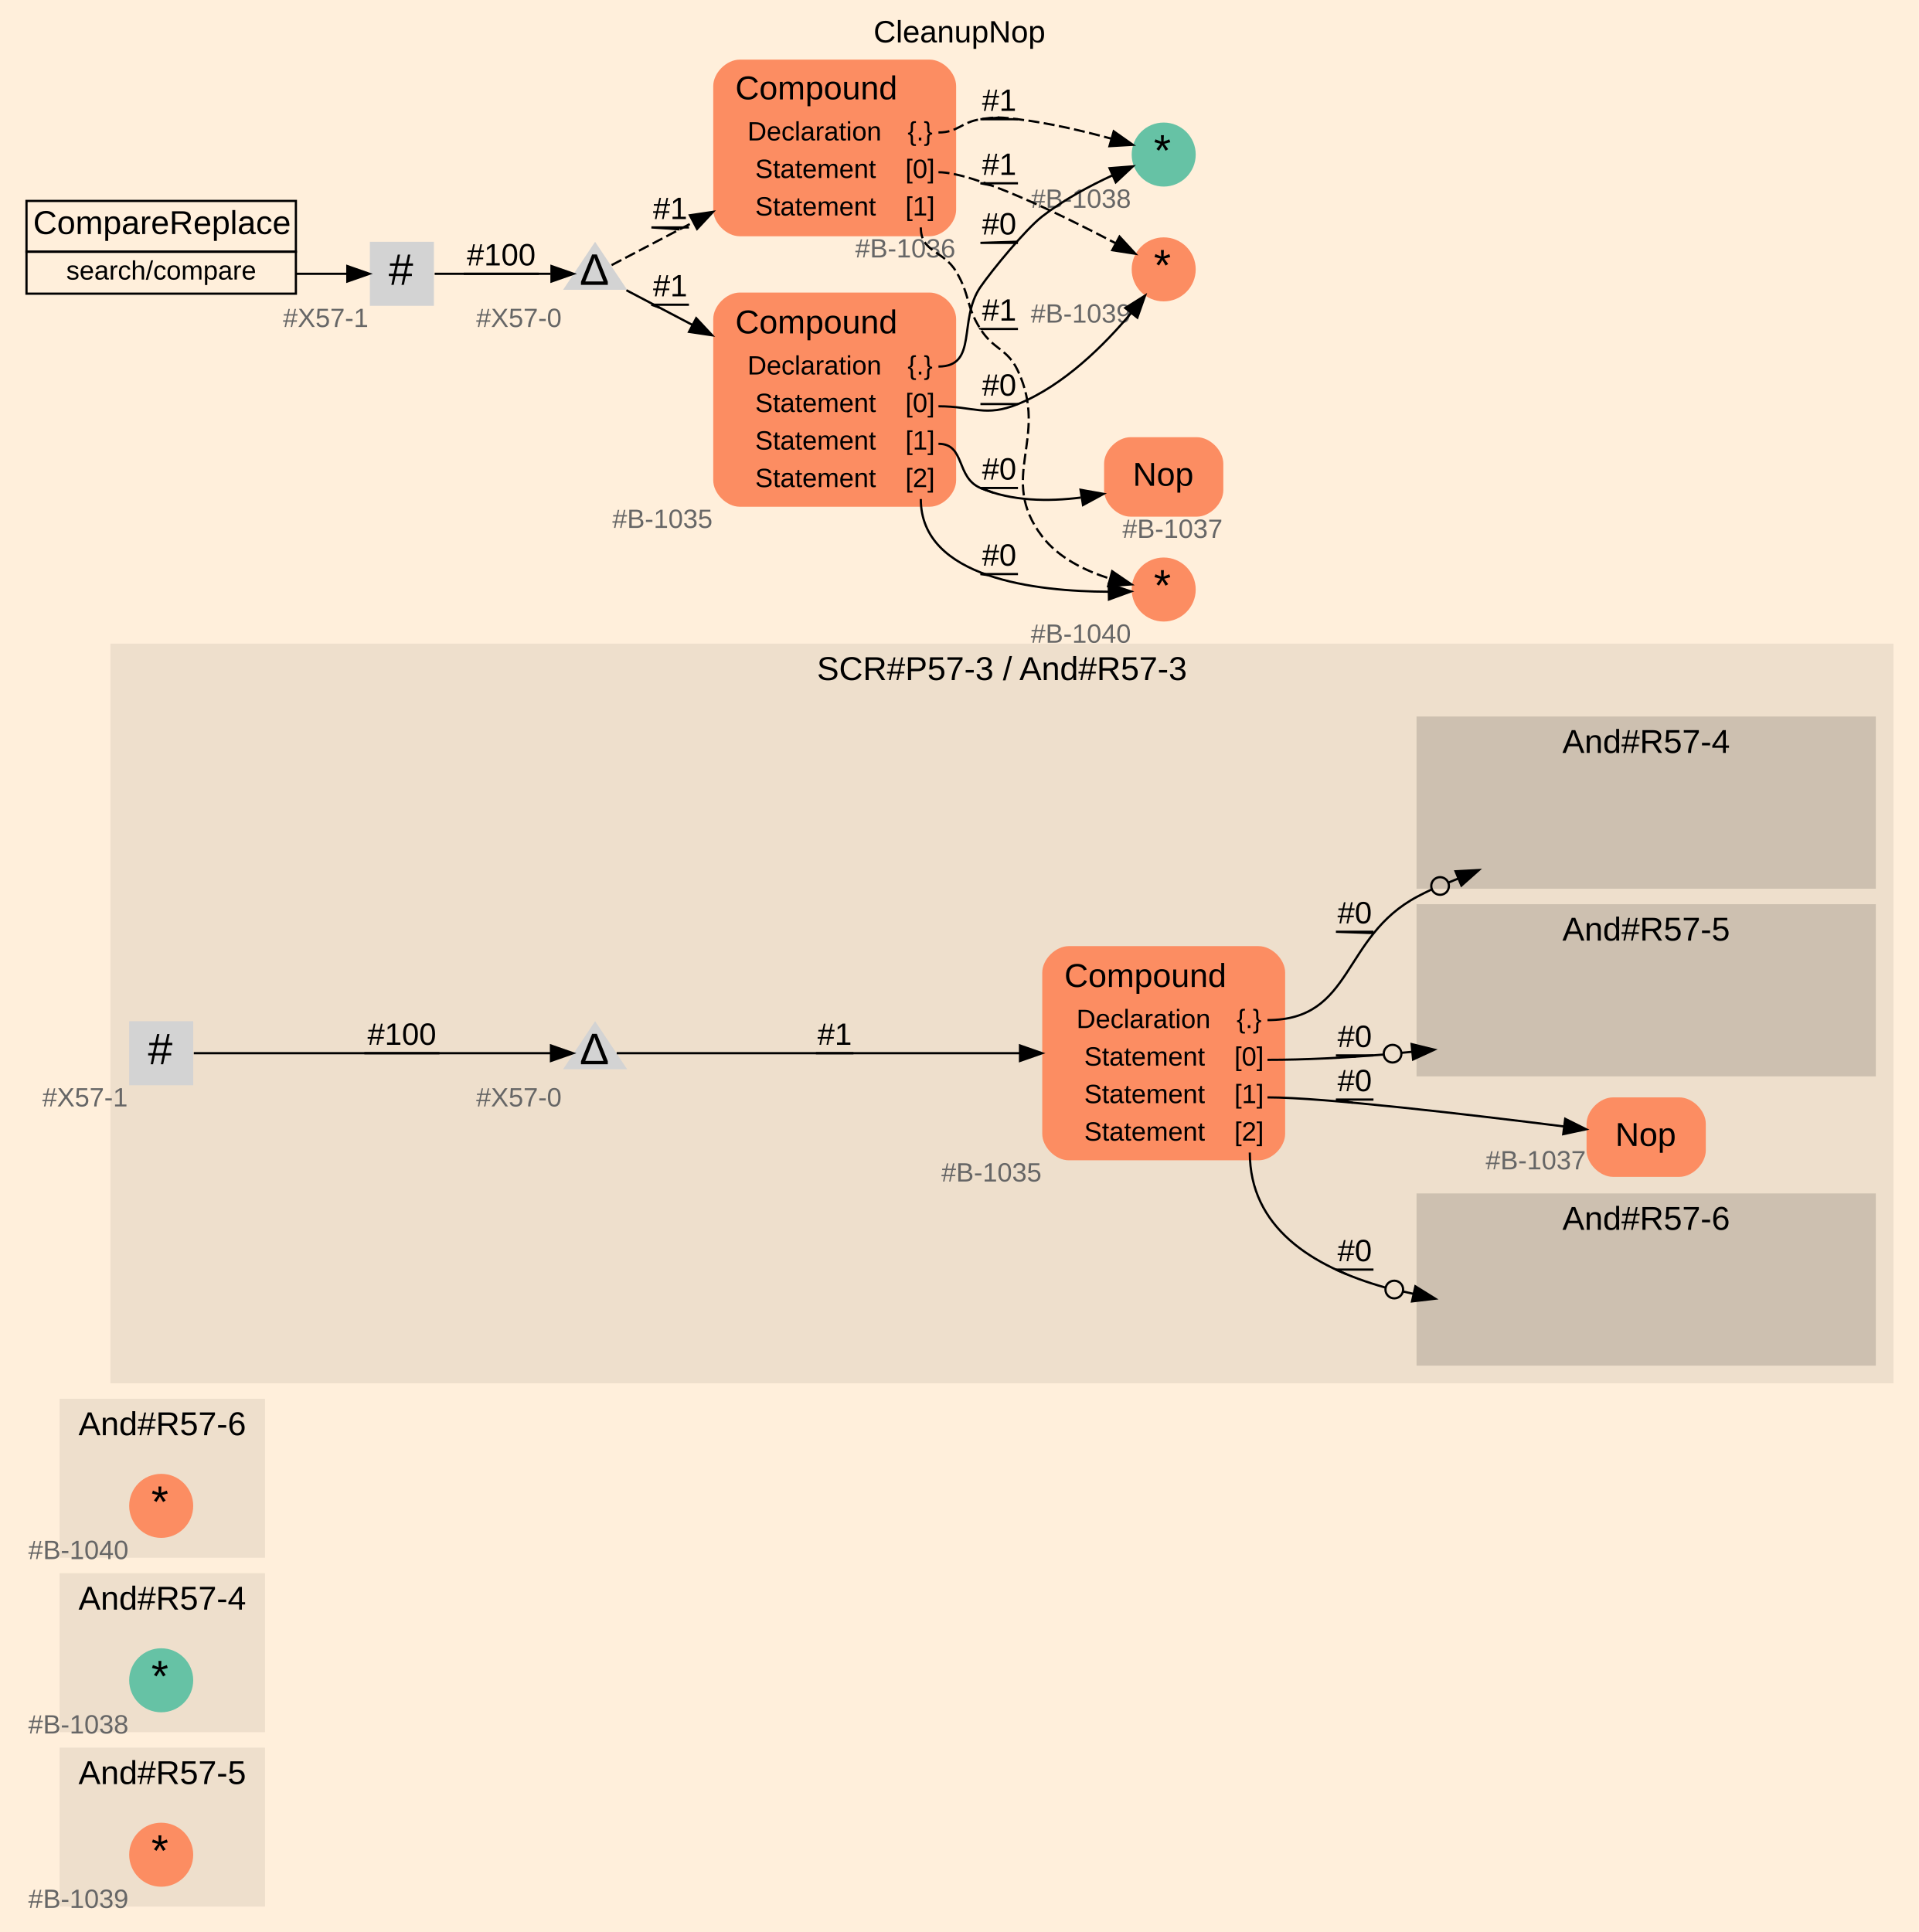
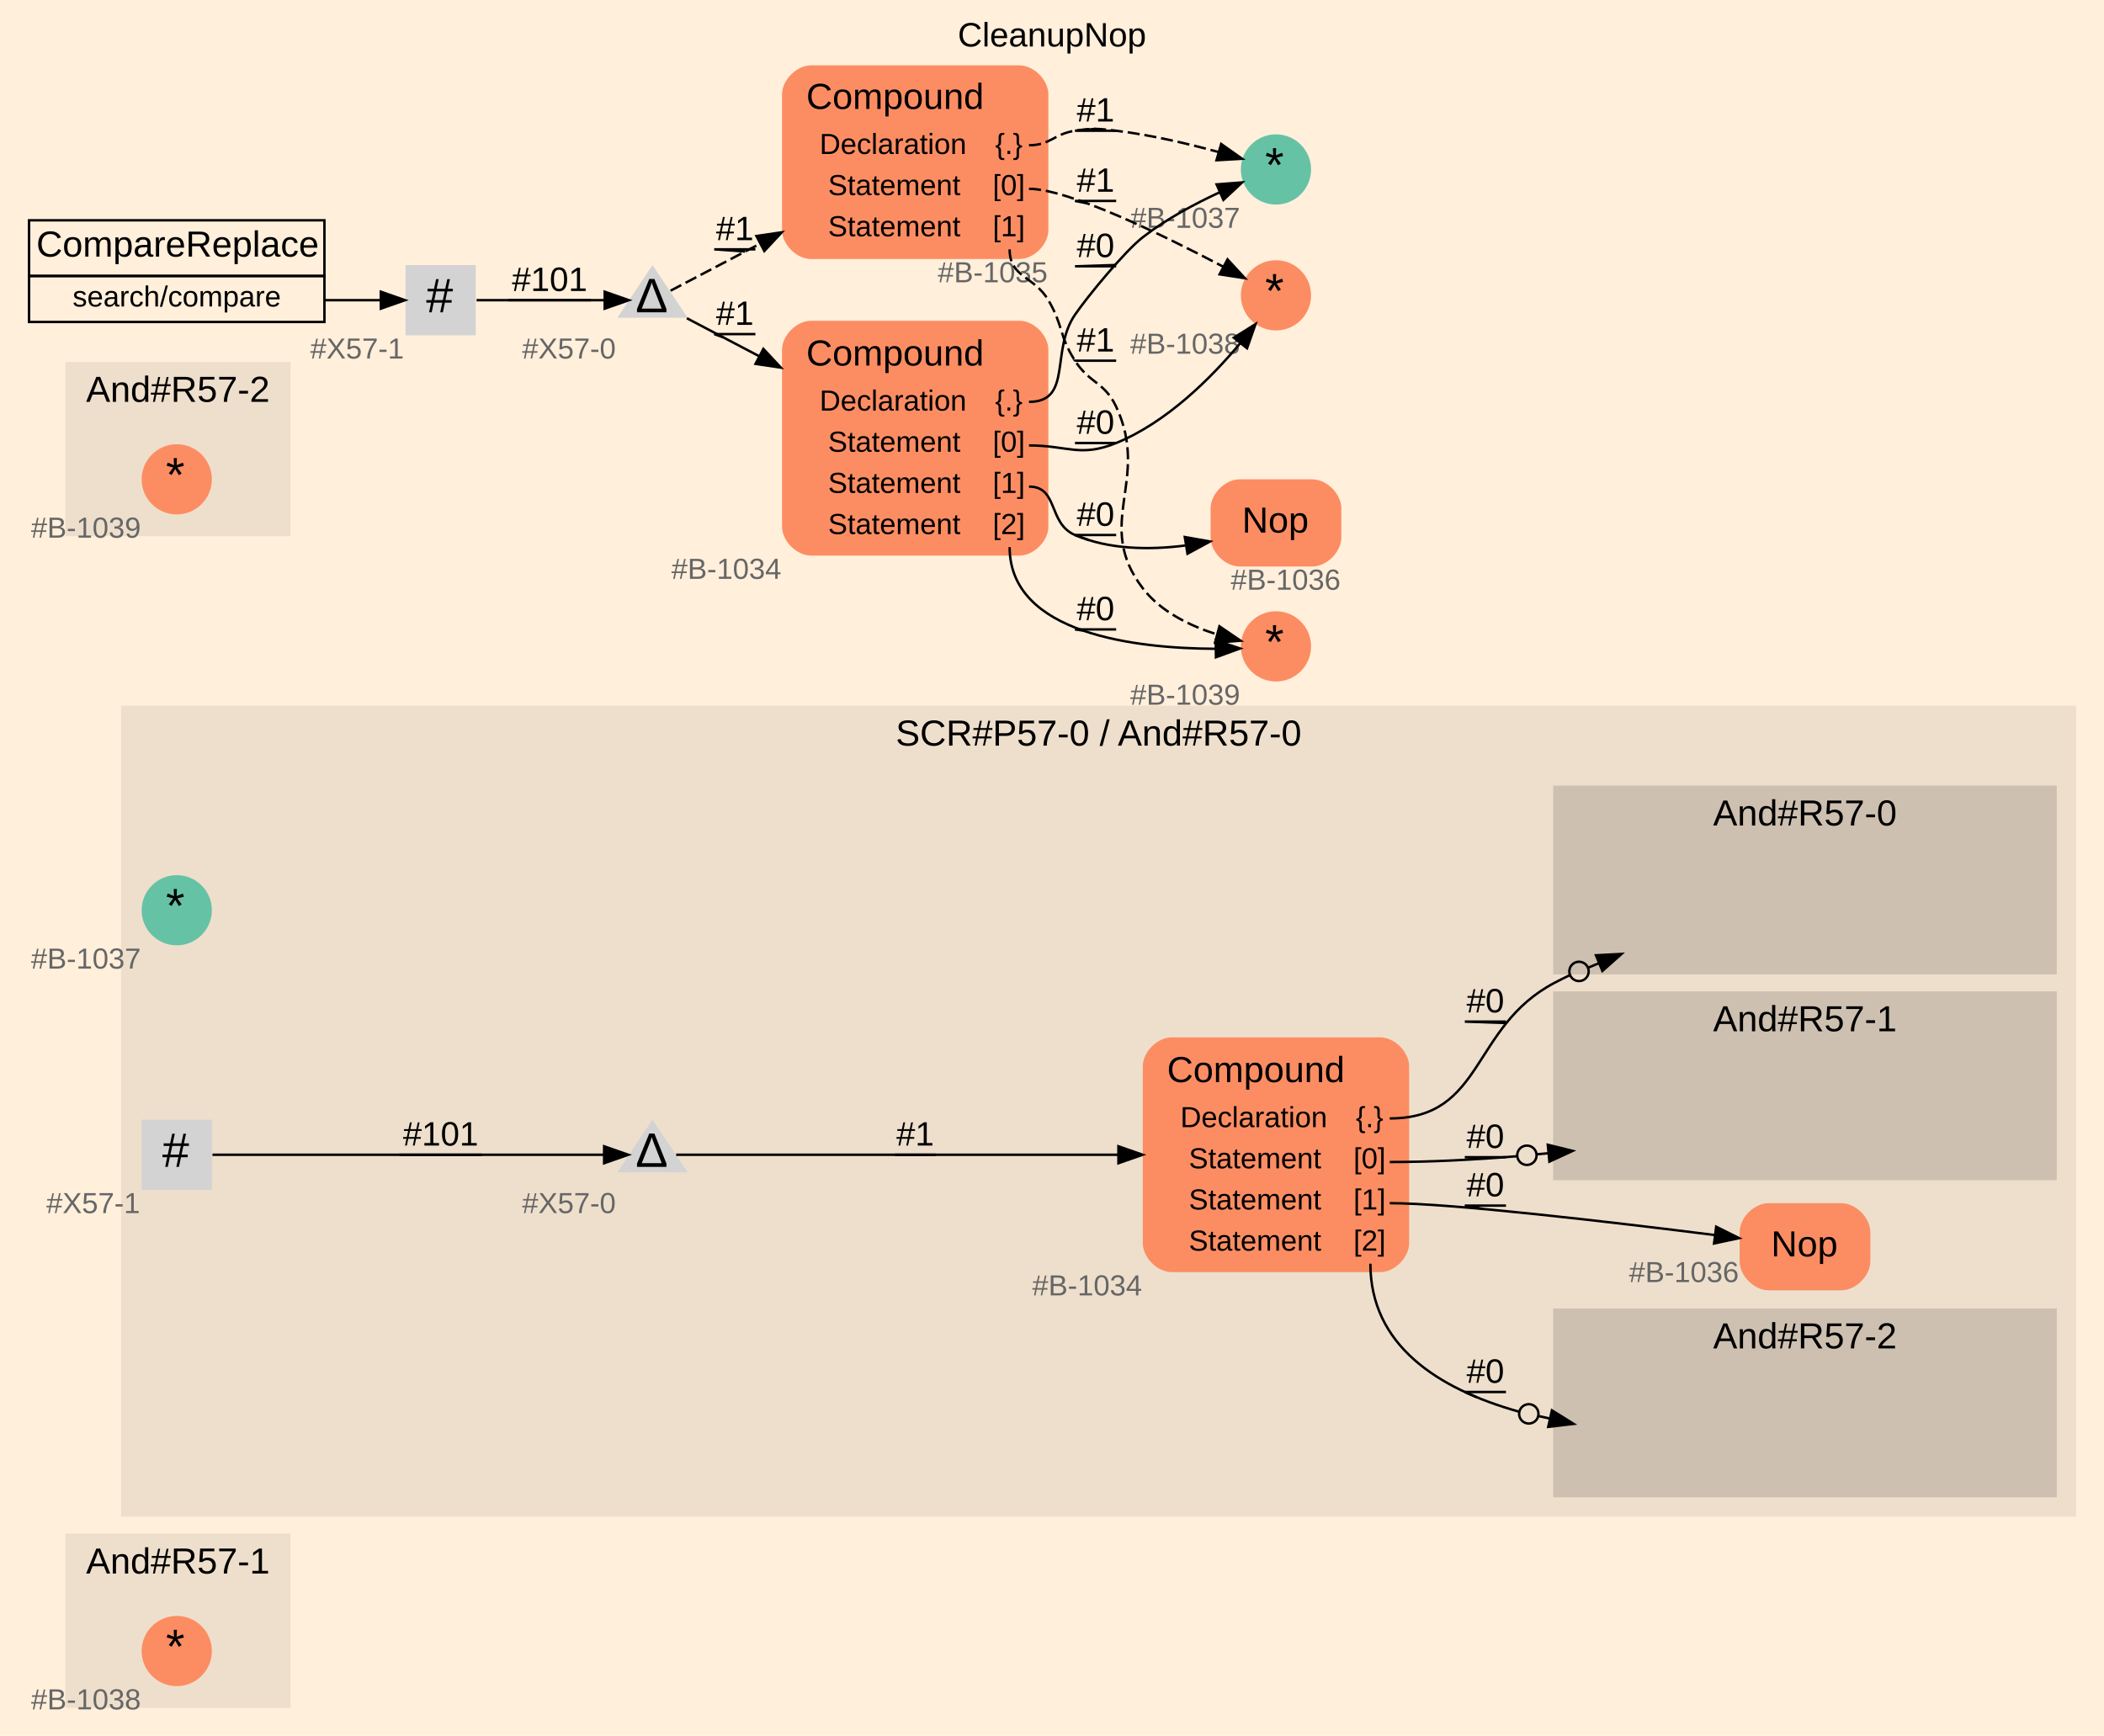
- <svg xmlns="http://www.w3.org/2000/svg" width="869pt" height="875pt" viewBox="0.00 0.00 869.00 875.00">
-   <g id="graph0" class="graph" transform="scale(1 1) rotate(0) translate(4 871)">
-     <polygon fill="#ffefdb" stroke="transparent" points="-4,4 -4,-871 865,-871 865,4 -4,4" />
-     <text text-anchor="middle" x="430.5" y="-851.8" font-family="Arial" font-size="14.00" fill="#000000">CleanupNop</text>
+ <svg xmlns="http://www.w3.org/2000/svg" width="869pt" height="717pt" viewBox="0.00 0.00 869.00 717.00">
+   <g id="graph0" class="graph" transform="scale(1 1) rotate(0) translate(4 713)">
+     <polygon fill="#ffefdb" stroke="transparent" points="-4,4 -4,-713 865,-713 865,4 -4,4" />
+     <text text-anchor="middle" x="430.5" y="-693.8" font-family="Arial" font-size="14.00" fill="#000000">CleanupNop</text>
    <g id="clust1" class="cluster">
      <polygon fill="#eedfcc" stroke="#eedfcc" points="23.5,-8 23.5,-79 115.5,-79 115.5,-8 23.5,-8" />
-       <text text-anchor="middle" x="69.5" y="-63" font-family="Arial" font-size="15.00" fill="#000000">And#R57-5</text>
+       <text text-anchor="middle" x="69.5" y="-63" font-family="Arial" font-size="15.00" fill="#000000">And#R57-1</text>
    </g>
    <g id="clust2" class="cluster">
-       <polygon fill="#eedfcc" stroke="#eedfcc" points="23.5,-87 23.5,-158 115.5,-158 115.5,-87 23.5,-87" />
-       <text text-anchor="middle" x="69.5" y="-142" font-family="Arial" font-size="15.00" fill="#000000">And#R57-4</text>
+       <polygon fill="#eedfcc" stroke="#eedfcc" points="46.5,-87 46.5,-421 853,-421 853,-87 46.5,-87" />
+       <text text-anchor="middle" x="449.75" y="-405" font-family="Arial" font-size="15.00" fill="#000000">SCR#P57-0 / And#R57-0</text>
+     </g>
+     <g id="clust4" class="cluster">
+       <polygon fill="#cdc0b0" stroke="#cdc0b0" points="638,-311 638,-388 845,-388 845,-311 638,-311" />
+       <text text-anchor="middle" x="741.5" y="-372" font-family="Arial" font-size="15.00" fill="#000000">And#R57-0</text>
+     </g>
+     <g id="clust5" class="cluster">
+       <polygon fill="#cdc0b0" stroke="#cdc0b0" points="638,-226 638,-303 845,-303 845,-226 638,-226" />
+       <text text-anchor="middle" x="741.5" y="-287" font-family="Arial" font-size="15.00" fill="#000000">And#R57-1</text>
+     </g>
+     <g id="clust6" class="cluster">
+       <polygon fill="#cdc0b0" stroke="#cdc0b0" points="638,-95 638,-172 845,-172 845,-95 638,-95" />
+       <text text-anchor="middle" x="741.5" y="-156" font-family="Arial" font-size="15.00" fill="#000000">And#R57-2</text>
    </g>
    <g id="clust3" class="cluster">
-       <polygon fill="#eedfcc" stroke="#eedfcc" points="23.5,-166 23.5,-237 115.5,-237 115.5,-166 23.5,-166" />
-       <text text-anchor="middle" x="69.5" y="-221" font-family="Arial" font-size="15.00" fill="#000000">And#R57-6</text>
-     </g>
-     <g id="clust4" class="cluster">
-       <polygon fill="#eedfcc" stroke="#eedfcc" points="46.5,-245 46.5,-579 853,-579 853,-245 46.5,-245" />
-       <text text-anchor="middle" x="449.75" y="-563" font-family="Arial" font-size="15.00" fill="#000000">SCR#P57-3 / And#R57-3</text>
-     </g>
-     <g id="clust5" class="cluster">
-       <polygon fill="#cdc0b0" stroke="#cdc0b0" points="638,-469 638,-546 845,-546 845,-469 638,-469" />
-       <text text-anchor="middle" x="741.5" y="-530" font-family="Arial" font-size="15.00" fill="#000000">And#R57-4</text>
-     </g>
-     <g id="clust6" class="cluster">
-       <polygon fill="#cdc0b0" stroke="#cdc0b0" points="638,-384 638,-461 845,-461 845,-384 638,-384" />
-       <text text-anchor="middle" x="741.5" y="-445" font-family="Arial" font-size="15.00" fill="#000000">And#R57-5</text>
-     </g>
-     <g id="clust7" class="cluster">
-       <polygon fill="#cdc0b0" stroke="#cdc0b0" points="638,-253 638,-330 845,-330 845,-253 638,-253" />
-       <text text-anchor="middle" x="741.5" y="-314" font-family="Arial" font-size="15.00" fill="#000000">And#R57-6</text>
+       <polygon fill="#eedfcc" stroke="#eedfcc" points="23.5,-492 23.5,-563 115.5,-563 115.5,-492 23.5,-492" />
+       <text text-anchor="middle" x="69.5" y="-547" font-family="Arial" font-size="15.00" fill="#000000">And#R57-2</text>
    </g>
    <g id="node1" class="node">
      <ellipse fill="#fc8d62" stroke="#000000" stroke-width="0" cx="69" cy="-31" rx="14.5" ry="14.5" />
      <text text-anchor="start" x="64.5" y="-26" font-family="Arial" font-size="20.00" fill="#000000">*</text>
-       <text text-anchor="middle" x="31.5" y="-6.9" font-family="Arial" font-size="12.00" fill="#666666">#B-1039</text>
+       <text text-anchor="middle" x="31.5" y="-6.9" font-family="Arial" font-size="12.00" fill="#666666">#B-1038</text>
    </g>
    <g id="node2" class="node">
-       <ellipse fill="#66c2a5" stroke="#000000" stroke-width="0" cx="69" cy="-110" rx="14.5" ry="14.5" />
-       <text text-anchor="start" x="64.5" y="-105" font-family="Arial" font-size="20.00" fill="#000000">*</text>
-       <text text-anchor="middle" x="31.5" y="-85.9" font-family="Arial" font-size="12.00" fill="#666666">#B-1038</text>
+       <ellipse fill="#66c2a5" stroke="#000000" stroke-width="0" cx="69" cy="-337" rx="14.5" ry="14.5" />
+       <text text-anchor="start" x="64.5" y="-332" font-family="Arial" font-size="20.00" fill="#000000">*</text>
+       <text text-anchor="middle" x="31.5" y="-312.9" font-family="Arial" font-size="12.00" fill="#666666">#B-1037</text>
    </g>
    <g id="node3" class="node">
-       <ellipse fill="#fc8d62" stroke="#000000" stroke-width="0" cx="69" cy="-189" rx="14.5" ry="14.5" />
-       <text text-anchor="start" x="64.5" y="-184" font-family="Arial" font-size="20.00" fill="#000000">*</text>
-       <text text-anchor="middle" x="31.5" y="-164.9" font-family="Arial" font-size="12.00" fill="#666666">#B-1040</text>
+       <ellipse fill="#fc8d62" stroke="#000000" stroke-width="0" cx="69" cy="-515" rx="14.5" ry="14.5" />
+       <text text-anchor="start" x="64.5" y="-510" font-family="Arial" font-size="20.00" fill="#000000">*</text>
+       <text text-anchor="middle" x="31.5" y="-490.9" font-family="Arial" font-size="12.00" fill="#666666">#B-1039</text>
    </g>
    <g id="node4" class="node">
-       <polygon fill="#d3d3d3" stroke="#000000" stroke-width="0" points="265.5,-408.5 251,-386.75 280,-386.75 265.5,-408.5" />
-       <text text-anchor="start" x="258.5" y="-389" font-family="Arial" font-size="20.00" fill="#000000">Δ</text>
-       <text text-anchor="middle" x="231" y="-369.9" font-family="Arial" font-size="12.00" fill="#666666">#X57-0</text>
-     </g>
-     <g id="node6" class="node">
-       <path fill="#fc8d62" stroke="transparent" d="M566,-442.5C566,-442.5 480,-442.5 480,-442.5 474,-442.5 468,-436.5 468,-430.5 468,-430.5 468,-357.5 468,-357.5 468,-351.5 474,-345.5 480,-345.5 480,-345.5 566,-345.5 566,-345.5 572,-345.5 578,-351.5 578,-357.5 578,-357.5 578,-430.5 578,-430.5 578,-436.5 572,-442.5 566,-442.5" />
-       <text text-anchor="start" x="478" y="-424" font-family="Arial" font-size="15.00" fill="#000000">Compound</text>
-       <text text-anchor="start" x="483.5" y="-405.4" font-family="Arial" font-size="12.00" fill="#000000">Declaration</text>
-       <text text-anchor="start" x="556" y="-405.4" font-family="Arial" font-size="12.00" fill="#000000">{.}</text>
-       <text text-anchor="start" x="487" y="-388.4" font-family="Arial" font-size="12.00" fill="#000000">Statement</text>
-       <text text-anchor="start" x="555" y="-388.4" font-family="Arial" font-size="12.00" fill="#000000">[0]</text>
-       <text text-anchor="start" x="487" y="-371.4" font-family="Arial" font-size="12.00" fill="#000000">Statement</text>
-       <text text-anchor="start" x="555" y="-371.4" font-family="Arial" font-size="12.00" fill="#000000">[1]</text>
-       <text text-anchor="start" x="487" y="-354.4" font-family="Arial" font-size="12.00" fill="#000000">Statement</text>
-       <text text-anchor="start" x="555" y="-354.4" font-family="Arial" font-size="12.00" fill="#000000">[2]</text>
-       <text text-anchor="middle" x="445" y="-335.9" font-family="Arial" font-size="12.00" fill="#666666">#B-1035</text>
-     </g>
-     <g id="edge1" class="edge">
-       <path fill="none" stroke="#000000" d="M275.28,-394C304.78,-394 394.722,-394 457.683,-394" />
-       <polygon fill="#000000" stroke="#000000" points="457.933,-397.5 467.933,-394 457.933,-390.5 457.933,-397.5" />
-       <text text-anchor="middle" x="374" y="-397.8" font-family="Arial" font-size="14.00" fill="#000000">#1</text>
-       <polyline fill="none" stroke="#000000" points="382.5,-394 365.5,-394 374.278,-394 " />
+       <path fill="#fc8d62" stroke="transparent" d="M566,-284.5C566,-284.5 480,-284.5 480,-284.5 474,-284.5 468,-278.5 468,-272.5 468,-272.5 468,-199.5 468,-199.5 468,-193.5 474,-187.5 480,-187.5 480,-187.5 566,-187.5 566,-187.5 572,-187.5 578,-193.5 578,-199.5 578,-199.5 578,-272.5 578,-272.5 578,-278.5 572,-284.5 566,-284.5" />
+       <text text-anchor="start" x="478" y="-266" font-family="Arial" font-size="15.00" fill="#000000">Compound</text>
+       <text text-anchor="start" x="483.5" y="-247.4" font-family="Arial" font-size="12.00" fill="#000000">Declaration</text>
+       <text text-anchor="start" x="556" y="-247.4" font-family="Arial" font-size="12.00" fill="#000000">{.}</text>
+       <text text-anchor="start" x="487" y="-230.4" font-family="Arial" font-size="12.00" fill="#000000">Statement</text>
+       <text text-anchor="start" x="555" y="-230.4" font-family="Arial" font-size="12.00" fill="#000000">[0]</text>
+       <text text-anchor="start" x="487" y="-213.4" font-family="Arial" font-size="12.00" fill="#000000">Statement</text>
+       <text text-anchor="start" x="555" y="-213.4" font-family="Arial" font-size="12.00" fill="#000000">[1]</text>
+       <text text-anchor="start" x="487" y="-196.4" font-family="Arial" font-size="12.00" fill="#000000">Statement</text>
+       <text text-anchor="start" x="555" y="-196.4" font-family="Arial" font-size="12.00" fill="#000000">[2]</text>
+       <text text-anchor="middle" x="445" y="-177.9" font-family="Arial" font-size="12.00" fill="#666666">#B-1034</text>
    </g>
    <g id="node5" class="node">
-       <polygon fill="#d3d3d3" stroke="#000000" stroke-width="0" points="83.5,-408.5 54.5,-408.5 54.5,-379.5 83.5,-379.5 83.5,-408.5" />
-       <text text-anchor="start" x="63" y="-389" font-family="Arial" font-size="20.00" fill="#000000">#</text>
-       <text text-anchor="middle" x="34.5" y="-369.9" font-family="Arial" font-size="12.00" fill="#666666">#X57-1</text>
-     </g>
-     <g id="edge2" class="edge">
-       <path fill="none" stroke="#000000" d="M83.769,-394C118.613,-394 205.972,-394 245.508,-394" />
-       <polygon fill="#000000" stroke="#000000" points="245.515,-397.5 255.515,-394 245.515,-390.5 245.515,-397.5" />
-       <text text-anchor="middle" x="178" y="-397.8" font-family="Arial" font-size="14.00" fill="#000000">#100</text>
-       <polyline fill="none" stroke="#000000" points="195,-394 161,-394 178.196,-394 " />
-     </g>
-     <g id="node7" class="node">
-       <path fill="#fc8d62" stroke="transparent" d="M756.5,-374C756.5,-374 726.5,-374 726.5,-374 720.5,-374 714.5,-368 714.5,-362 714.5,-362 714.5,-350 714.5,-350 714.5,-344 720.5,-338 726.5,-338 726.5,-338 756.5,-338 756.5,-338 762.5,-338 768.5,-344 768.5,-350 768.5,-350 768.5,-362 768.5,-362 768.5,-368 762.5,-374 756.5,-374" />
-       <text text-anchor="start" x="727.5" y="-352" font-family="Arial" font-size="15.00" fill="#000000">Nop</text>
-       <text text-anchor="middle" x="691.5" y="-341.4" font-family="Arial" font-size="12.00" fill="#666666">#B-1037</text>
-     </g>
-     <g id="edge5" class="edge">
-       <path fill="none" stroke="#000000" d="M570,-374C595.307,-374 661.983,-366.15 704.352,-360.818" />
-       <polygon fill="#000000" stroke="#000000" points="704.819,-364.287 714.299,-359.556 703.938,-357.342 704.819,-364.287" />
-       <text text-anchor="middle" x="609.5" y="-376.8" font-family="Arial" font-size="14.00" fill="#000000">#0</text>
-       <polyline fill="none" stroke="#000000" points="618,-373 601,-373 608.635,-371.589 " />
+       <path fill="#fc8d62" stroke="transparent" d="M756.5,-216C756.5,-216 726.5,-216 726.5,-216 720.5,-216 714.5,-210 714.5,-204 714.5,-204 714.5,-192 714.5,-192 714.5,-186 720.5,-180 726.5,-180 726.5,-180 756.5,-180 756.5,-180 762.5,-180 768.5,-186 768.5,-192 768.5,-192 768.5,-204 768.5,-204 768.5,-210 762.5,-216 756.5,-216" />
+       <text text-anchor="start" x="727.5" y="-194" font-family="Arial" font-size="15.00" fill="#000000">Nop</text>
+       <text text-anchor="middle" x="691.5" y="-183.4" font-family="Arial" font-size="12.00" fill="#666666">#B-1036</text>
+     </g>
+     <g id="edge3" class="edge">
+       <path fill="none" stroke="#000000" d="M570,-216C595.307,-216 661.983,-208.15 704.352,-202.818" />
+       <polygon fill="#000000" stroke="#000000" points="704.819,-206.287 714.299,-201.556 703.938,-199.342 704.819,-206.287" />
+       <text text-anchor="middle" x="609.5" y="-218.8" font-family="Arial" font-size="14.00" fill="#000000">#0</text>
+       <polyline fill="none" stroke="#000000" points="618,-215 601,-215 608.635,-213.589 " />
    </g>
    <g id="node8" class="node">
</g>
-     <g id="edge3" class="edge">
-       <path fill="none" stroke="#000000" d="M570,-409C609.152,-409 603.373,-446.729 638,-465 640.036,-466.074 642.115,-467.115 644.229,-468.122" />
-       <polygon fill="#000000" stroke="#000000" points="655.161,-476.395 665.741,-476.957 657.82,-469.92 655.161,-476.395" />
-       <polyline fill="none" stroke="#000000" points="656.491,-473.158 651.866,-471.258 " />
-       <ellipse fill="none" stroke="#000000" cx="648.165" cy="-469.738" rx="4" ry="4" />
-       <text text-anchor="middle" x="609.5" y="-452.8" font-family="Arial" font-size="14.00" fill="#000000">#0</text>
-       <polyline fill="none" stroke="#000000" points="618,-449 601,-449 618.157,-448.399 " />
+     <g id="edge1" class="edge">
+       <path fill="none" stroke="#000000" d="M570,-251C609.152,-251 603.373,-288.729 638,-307 640.036,-308.074 642.115,-309.115 644.229,-310.122" />
+       <polygon fill="#000000" stroke="#000000" points="655.161,-318.395 665.741,-318.957 657.82,-311.92 655.161,-318.395" />
+       <polyline fill="none" stroke="#000000" points="656.491,-315.158 651.866,-313.258 " />
+       <ellipse fill="none" stroke="#000000" cx="648.165" cy="-311.738" rx="4" ry="4" />
+       <text text-anchor="middle" x="609.5" y="-294.8" font-family="Arial" font-size="14.00" fill="#000000">#0</text>
+       <polyline fill="none" stroke="#000000" points="618,-291 601,-291 618.157,-290.399 " />
    </g>
    <g id="node9" class="node">
</g>
-     <g id="edge4" class="edge">
-       <path fill="none" stroke="#000000" d="M570,-391C586.984,-391 604.857,-391.932 622.392,-393.383" />
-       <polygon fill="#000000" stroke="#000000" points="635.272,-398.131 645.56,-395.599 635.938,-391.163 635.272,-398.131" />
-       <polyline fill="none" stroke="#000000" points="635.605,-394.647 630.628,-394.171 " />
-       <ellipse fill="none" stroke="#000000" cx="626.646" cy="-393.79" rx="4" ry="4" />
-       <text text-anchor="middle" x="609.5" y="-396.8" font-family="Arial" font-size="14.00" fill="#000000">#0</text>
-       <polyline fill="none" stroke="#000000" points="618,-393 601,-393 610.023,-392.454 " />
+     <g id="edge2" class="edge">
+       <path fill="none" stroke="#000000" d="M570,-233C586.984,-233 604.857,-233.932 622.392,-235.383" />
+       <polygon fill="#000000" stroke="#000000" points="635.272,-240.131 645.56,-237.599 635.938,-233.163 635.272,-240.131" />
+       <polyline fill="none" stroke="#000000" points="635.605,-236.647 630.628,-236.171 " />
+       <ellipse fill="none" stroke="#000000" cx="626.646" cy="-235.79" rx="4" ry="4" />
+       <text text-anchor="middle" x="609.5" y="-238.8" font-family="Arial" font-size="14.00" fill="#000000">#0</text>
+       <polyline fill="none" stroke="#000000" points="618,-235 601,-235 610.023,-234.453 " />
    </g>
    <g id="node10" class="node">
</g>
+     <g id="edge4" class="edge">
+       <path fill="none" stroke="#000000" d="M562,-191C562,-157.388 589.658,-139.377 623.26,-129.9" />
+       <polygon fill="#000000" stroke="#000000" points="636.973,-130.422 645.969,-124.826 635.446,-123.591 636.973,-130.422" />
+       <polyline fill="none" stroke="#000000" points="636.21,-127.006 631.33,-128.097 " />
+       <ellipse fill="none" stroke="#000000" cx="627.426" cy="-128.969" rx="4" ry="4" />
+       <text text-anchor="middle" x="609.5" y="-141.8" font-family="Arial" font-size="14.00" fill="#000000">#0</text>
+       <polyline fill="none" stroke="#000000" points="618,-138 601,-138 605.848,-135.876 " />
+     </g>
+     <g id="node6" class="node">
+       <polygon fill="#d3d3d3" stroke="#000000" stroke-width="0" points="265.5,-250.5 251,-228.75 280,-228.75 265.5,-250.5" />
+       <text text-anchor="start" x="258.5" y="-231" font-family="Arial" font-size="20.00" fill="#000000">Δ</text>
+       <text text-anchor="middle" x="231" y="-211.9" font-family="Arial" font-size="12.00" fill="#666666">#X57-0</text>
+     </g>
+     <g id="edge5" class="edge">
+       <path fill="none" stroke="#000000" d="M275.28,-236C304.78,-236 394.722,-236 457.683,-236" />
+       <polygon fill="#000000" stroke="#000000" points="457.933,-239.5 467.933,-236 457.933,-232.5 457.933,-239.5" />
+       <text text-anchor="middle" x="374" y="-239.8" font-family="Arial" font-size="14.00" fill="#000000">#1</text>
+       <polyline fill="none" stroke="#000000" points="382.5,-236 365.5,-236 374.278,-236 " />
+     </g>
+     <g id="node7" class="node">
+       <polygon fill="#d3d3d3" stroke="#000000" stroke-width="0" points="83.5,-250.5 54.5,-250.5 54.5,-221.5 83.5,-221.5 83.5,-250.5" />
+       <text text-anchor="start" x="63" y="-231" font-family="Arial" font-size="20.00" fill="#000000">#</text>
+       <text text-anchor="middle" x="34.5" y="-211.9" font-family="Arial" font-size="12.00" fill="#666666">#X57-1</text>
+     </g>
    <g id="edge6" class="edge">
-       <path fill="none" stroke="#000000" d="M562,-349C562,-315.388 589.658,-297.377 623.26,-287.9" />
-       <polygon fill="#000000" stroke="#000000" points="636.973,-288.422 645.969,-282.825 635.446,-281.591 636.973,-288.422" />
-       <polyline fill="none" stroke="#000000" points="636.21,-285.006 631.33,-286.097 " />
-       <ellipse fill="none" stroke="#000000" cx="627.426" cy="-286.969" rx="4" ry="4" />
-       <text text-anchor="middle" x="609.5" y="-299.8" font-family="Arial" font-size="14.00" fill="#000000">#0</text>
-       <polyline fill="none" stroke="#000000" points="618,-296 601,-296 605.848,-293.876 " />
+       <path fill="none" stroke="#000000" d="M83.769,-236C118.613,-236 205.972,-236 245.508,-236" />
+       <polygon fill="#000000" stroke="#000000" points="245.515,-239.5 255.515,-236 245.515,-232.5 245.515,-239.5" />
+       <text text-anchor="middle" x="178" y="-239.8" font-family="Arial" font-size="14.00" fill="#000000">#101</text>
+       <polyline fill="none" stroke="#000000" points="195,-236 161,-236 178.196,-236 " />
    </g>
    <g id="node11" class="node">
-       <polygon fill="#ffefdb" stroke="transparent" points="138,-784 0,-784 0,-734 138,-734 138,-784" />
-       <polygon fill="none" stroke="#000000" points="8,-757 8,-780 130,-780 130,-757 8,-757" />
-       <text text-anchor="start" x="11" y="-765" font-family="Arial" font-size="15.00" fill="#000000">CompareReplace</text>
-       <polygon fill="none" stroke="#000000" points="8,-738 8,-757 130,-757 130,-738 8,-738" />
-       <text text-anchor="start" x="26" y="-744.4" font-family="Arial" font-size="12.00" fill="#000000">search/compare</text>
+       <polygon fill="#ffefdb" stroke="transparent" points="138,-626 0,-626 0,-576 138,-576 138,-626" />
+       <polygon fill="none" stroke="#000000" points="8,-599 8,-622 130,-622 130,-599 8,-599" />
+       <text text-anchor="start" x="11" y="-607" font-family="Arial" font-size="15.00" fill="#000000">CompareReplace</text>
+       <polygon fill="none" stroke="#000000" points="8,-580 8,-599 130,-599 130,-580 8,-580" />
+       <text text-anchor="start" x="26" y="-586.4" font-family="Arial" font-size="12.00" fill="#000000">search/compare</text>
    </g>
    <g id="node12" class="node">
-       <polygon fill="#d3d3d3" stroke="#000000" stroke-width="0" points="192.5,-761.5 163.5,-761.5 163.5,-732.5 192.5,-732.5 192.5,-761.5" />
-       <text text-anchor="start" x="172" y="-742" font-family="Arial" font-size="20.00" fill="#000000">#</text>
-       <text text-anchor="middle" x="143.5" y="-722.9" font-family="Arial" font-size="12.00" fill="#666666">#X57-1</text>
+       <polygon fill="#d3d3d3" stroke="#000000" stroke-width="0" points="192.5,-603.5 163.5,-603.5 163.5,-574.5 192.5,-574.5 192.5,-603.5" />
+       <text text-anchor="start" x="172" y="-584" font-family="Arial" font-size="20.00" fill="#000000">#</text>
+       <text text-anchor="middle" x="143.5" y="-564.9" font-family="Arial" font-size="12.00" fill="#666666">#X57-1</text>
    </g>
    <g id="edge7" class="edge">
-       <path fill="none" stroke="#000000" d="M130,-747C137.503,-747 145.665,-747 153.095,-747" />
-       <polygon fill="#000000" stroke="#000000" points="153.294,-750.5 163.294,-747 153.294,-743.5 153.294,-750.5" />
+       <path fill="none" stroke="#000000" d="M130,-589C137.503,-589 145.665,-589 153.095,-589" />
+       <polygon fill="#000000" stroke="#000000" points="153.294,-592.5 163.294,-589 153.294,-585.5 153.294,-592.5" />
    </g>
    <g id="node13" class="node">
-       <polygon fill="#d3d3d3" stroke="#000000" stroke-width="0" points="265.5,-761.5 251,-739.75 280,-739.75 265.5,-761.5" />
-       <text text-anchor="start" x="258.5" y="-742" font-family="Arial" font-size="20.00" fill="#000000">Δ</text>
-       <text text-anchor="middle" x="231" y="-722.9" font-family="Arial" font-size="12.00" fill="#666666">#X57-0</text>
+       <polygon fill="#d3d3d3" stroke="#000000" stroke-width="0" points="265.5,-603.5 251,-581.75 280,-581.75 265.5,-603.5" />
+       <text text-anchor="start" x="258.5" y="-584" font-family="Arial" font-size="20.00" fill="#000000">Δ</text>
+       <text text-anchor="middle" x="231" y="-564.9" font-family="Arial" font-size="12.00" fill="#666666">#X57-0</text>
    </g>
    <g id="edge8" class="edge">
-       <path fill="none" stroke="#000000" d="M192.843,-747C207.282,-747 229.323,-747 245.343,-747" />
-       <polygon fill="#000000" stroke="#000000" points="245.749,-750.5 255.749,-747 245.749,-743.5 245.749,-750.5" />
-       <text text-anchor="middle" x="223" y="-750.8" font-family="Arial" font-size="14.00" fill="#000000">#100</text>
-       <polyline fill="none" stroke="#000000" points="240,-747 206,-747 222.876,-747 " />
+       <path fill="none" stroke="#000000" d="M192.843,-589C207.282,-589 229.323,-589 245.343,-589" />
+       <polygon fill="#000000" stroke="#000000" points="245.749,-592.5 255.749,-589 245.749,-585.5 245.749,-592.5" />
+       <text text-anchor="middle" x="223" y="-592.8" font-family="Arial" font-size="14.00" fill="#000000">#101</text>
+       <polyline fill="none" stroke="#000000" points="240,-589 206,-589 222.876,-589 " />
    </g>
    <g id="node14" class="node">
-       <path fill="#fc8d62" stroke="transparent" d="M417,-738.5C417,-738.5 331,-738.5 331,-738.5 325,-738.5 319,-732.5 319,-726.5 319,-726.5 319,-653.5 319,-653.5 319,-647.5 325,-641.5 331,-641.5 331,-641.5 417,-641.5 417,-641.5 423,-641.5 429,-647.5 429,-653.5 429,-653.5 429,-726.5 429,-726.5 429,-732.5 423,-738.5 417,-738.5" />
-       <text text-anchor="start" x="329" y="-720" font-family="Arial" font-size="15.00" fill="#000000">Compound</text>
-       <text text-anchor="start" x="334.5" y="-701.4" font-family="Arial" font-size="12.00" fill="#000000">Declaration</text>
-       <text text-anchor="start" x="407" y="-701.4" font-family="Arial" font-size="12.00" fill="#000000">{.}</text>
-       <text text-anchor="start" x="338" y="-684.4" font-family="Arial" font-size="12.00" fill="#000000">Statement</text>
-       <text text-anchor="start" x="406" y="-684.4" font-family="Arial" font-size="12.00" fill="#000000">[0]</text>
-       <text text-anchor="start" x="338" y="-667.4" font-family="Arial" font-size="12.00" fill="#000000">Statement</text>
-       <text text-anchor="start" x="406" y="-667.4" font-family="Arial" font-size="12.00" fill="#000000">[1]</text>
-       <text text-anchor="start" x="338" y="-650.4" font-family="Arial" font-size="12.00" fill="#000000">Statement</text>
-       <text text-anchor="start" x="406" y="-650.4" font-family="Arial" font-size="12.00" fill="#000000">[2]</text>
-       <text text-anchor="middle" x="296" y="-631.9" font-family="Arial" font-size="12.00" fill="#666666">#B-1035</text>
+       <path fill="#fc8d62" stroke="transparent" d="M417,-580.5C417,-580.5 331,-580.5 331,-580.5 325,-580.5 319,-574.5 319,-568.5 319,-568.5 319,-495.5 319,-495.5 319,-489.5 325,-483.5 331,-483.5 331,-483.5 417,-483.5 417,-483.5 423,-483.5 429,-489.5 429,-495.5 429,-495.5 429,-568.5 429,-568.5 429,-574.5 423,-580.5 417,-580.5" />
+       <text text-anchor="start" x="329" y="-562" font-family="Arial" font-size="15.00" fill="#000000">Compound</text>
+       <text text-anchor="start" x="334.5" y="-543.4" font-family="Arial" font-size="12.00" fill="#000000">Declaration</text>
+       <text text-anchor="start" x="407" y="-543.4" font-family="Arial" font-size="12.00" fill="#000000">{.}</text>
+       <text text-anchor="start" x="338" y="-526.4" font-family="Arial" font-size="12.00" fill="#000000">Statement</text>
+       <text text-anchor="start" x="406" y="-526.4" font-family="Arial" font-size="12.00" fill="#000000">[0]</text>
+       <text text-anchor="start" x="338" y="-509.4" font-family="Arial" font-size="12.00" fill="#000000">Statement</text>
+       <text text-anchor="start" x="406" y="-509.4" font-family="Arial" font-size="12.00" fill="#000000">[1]</text>
+       <text text-anchor="start" x="338" y="-492.4" font-family="Arial" font-size="12.00" fill="#000000">Statement</text>
+       <text text-anchor="start" x="406" y="-492.4" font-family="Arial" font-size="12.00" fill="#000000">[2]</text>
+       <text text-anchor="middle" x="296" y="-473.9" font-family="Arial" font-size="12.00" fill="#666666">#B-1034</text>
    </g>
    <g id="edge9" class="edge">
-       <path fill="none" stroke="#000000" d="M279.685,-739.548C287.662,-735.357 298.25,-729.795 309.447,-723.913" />
-       <polygon fill="#000000" stroke="#000000" points="311.293,-726.896 318.518,-719.147 308.038,-720.699 311.293,-726.896" />
-       <text text-anchor="middle" x="299.5" y="-736.8" font-family="Arial" font-size="14.00" fill="#000000">#1</text>
-       <polyline fill="none" stroke="#000000" points="308,-733 291,-733 294.787,-731.614 " />
+       <path fill="none" stroke="#000000" d="M279.685,-581.548C287.662,-577.357 298.25,-571.795 309.447,-565.913" />
+       <polygon fill="#000000" stroke="#000000" points="311.293,-568.896 318.518,-561.147 308.038,-562.699 311.293,-568.896" />
+       <text text-anchor="middle" x="299.5" y="-578.8" font-family="Arial" font-size="14.00" fill="#000000">#1</text>
+       <polyline fill="none" stroke="#000000" points="308,-575 291,-575 294.787,-573.614 " />
    </g>
    <g id="node19" class="node">
-       <path fill="#fc8d62" stroke="transparent" d="M417,-844C417,-844 331,-844 331,-844 325,-844 319,-838 319,-832 319,-832 319,-776 319,-776 319,-770 325,-764 331,-764 331,-764 417,-764 417,-764 423,-764 429,-770 429,-776 429,-776 429,-832 429,-832 429,-838 423,-844 417,-844" />
-       <text text-anchor="start" x="329" y="-826" font-family="Arial" font-size="15.00" fill="#000000">Compound</text>
-       <text text-anchor="start" x="334.5" y="-807.4" font-family="Arial" font-size="12.00" fill="#000000">Declaration</text>
-       <text text-anchor="start" x="407" y="-807.4" font-family="Arial" font-size="12.00" fill="#000000">{.}</text>
-       <text text-anchor="start" x="338" y="-790.4" font-family="Arial" font-size="12.00" fill="#000000">Statement</text>
-       <text text-anchor="start" x="406" y="-790.4" font-family="Arial" font-size="12.00" fill="#000000">[0]</text>
-       <text text-anchor="start" x="338" y="-773.4" font-family="Arial" font-size="12.00" fill="#000000">Statement</text>
-       <text text-anchor="start" x="406" y="-773.4" font-family="Arial" font-size="12.00" fill="#000000">[1]</text>
-       <text text-anchor="middle" x="406" y="-754.4" font-family="Arial" font-size="12.00" fill="#666666">#B-1036</text>
+       <path fill="#fc8d62" stroke="transparent" d="M417,-686C417,-686 331,-686 331,-686 325,-686 319,-680 319,-674 319,-674 319,-618 319,-618 319,-612 325,-606 331,-606 331,-606 417,-606 417,-606 423,-606 429,-612 429,-618 429,-618 429,-674 429,-674 429,-680 423,-686 417,-686" />
+       <text text-anchor="start" x="329" y="-668" font-family="Arial" font-size="15.00" fill="#000000">Compound</text>
+       <text text-anchor="start" x="334.5" y="-649.4" font-family="Arial" font-size="12.00" fill="#000000">Declaration</text>
+       <text text-anchor="start" x="407" y="-649.4" font-family="Arial" font-size="12.00" fill="#000000">{.}</text>
+       <text text-anchor="start" x="338" y="-632.4" font-family="Arial" font-size="12.00" fill="#000000">Statement</text>
+       <text text-anchor="start" x="406" y="-632.4" font-family="Arial" font-size="12.00" fill="#000000">[0]</text>
+       <text text-anchor="start" x="338" y="-615.4" font-family="Arial" font-size="12.00" fill="#000000">Statement</text>
+       <text text-anchor="start" x="406" y="-615.4" font-family="Arial" font-size="12.00" fill="#000000">[1]</text>
+       <text text-anchor="middle" x="406" y="-596.4" font-family="Arial" font-size="12.00" fill="#666666">#B-1035</text>
    </g>
    <g id="edge10" class="edge">
-       <path fill="none" stroke="#000000" stroke-dasharray="5,2" d="M272.958,-750.918C281.122,-755.207 295.057,-762.528 310.013,-770.385" />
-       <polygon fill="#000000" stroke="#000000" points="308.42,-773.501 318.901,-775.054 311.676,-767.305 308.42,-773.501" />
-       <text text-anchor="middle" x="299.5" y="-771.8" font-family="Arial" font-size="14.00" fill="#000000">#1</text>
-       <polyline fill="none" stroke="#000000" points="308,-768 291,-768 303.777,-767.109 " />
+       <path fill="none" stroke="#000000" stroke-dasharray="5,2" d="M272.958,-592.918C281.122,-597.207 295.057,-604.528 310.013,-612.385" />
+       <polygon fill="#000000" stroke="#000000" points="308.42,-615.501 318.901,-617.054 311.676,-609.305 308.42,-615.501" />
+       <text text-anchor="middle" x="299.5" y="-613.8" font-family="Arial" font-size="14.00" fill="#000000">#1</text>
+       <polyline fill="none" stroke="#000000" points="308,-610 291,-610 303.777,-609.109 " />
    </g>
    <g id="node15" class="node">
-       <ellipse fill="#66c2a5" stroke="#000000" stroke-width="0" cx="523" cy="-801" rx="14.5" ry="14.5" />
-       <text text-anchor="start" x="518.5" y="-796" font-family="Arial" font-size="20.00" fill="#000000">*</text>
-       <text text-anchor="middle" x="485.5" y="-776.9" font-family="Arial" font-size="12.00" fill="#666666">#B-1038</text>
+       <ellipse fill="#66c2a5" stroke="#000000" stroke-width="0" cx="523" cy="-643" rx="14.5" ry="14.5" />
+       <text text-anchor="start" x="518.5" y="-638" font-family="Arial" font-size="20.00" fill="#000000">*</text>
+       <text text-anchor="middle" x="485.5" y="-618.9" font-family="Arial" font-size="12.00" fill="#666666">#B-1037</text>
    </g>
    <g id="edge11" class="edge">
-       <path fill="none" stroke="#000000" d="M421,-705C439.092,-705 429.752,-726.091 440,-741 445.353,-748.787 460.544,-767.196 468,-773 477.611,-780.481 489.531,-786.839 499.814,-791.597" />
-       <polygon fill="#000000" stroke="#000000" points="498.48,-794.833 509.043,-795.652 501.296,-788.425 498.48,-794.833" />
-       <text text-anchor="middle" x="448.5" y="-764.8" font-family="Arial" font-size="14.00" fill="#000000">#0</text>
-       <polyline fill="none" stroke="#000000" points="457,-761 440,-761 456.515,-761.528 " />
+       <path fill="none" stroke="#000000" d="M421,-547C439.092,-547 429.752,-568.091 440,-583 445.353,-590.787 460.544,-609.196 468,-615 477.611,-622.481 489.531,-628.839 499.814,-633.597" />
+       <polygon fill="#000000" stroke="#000000" points="498.48,-636.833 509.043,-637.652 501.296,-630.425 498.48,-636.833" />
+       <text text-anchor="middle" x="448.5" y="-606.8" font-family="Arial" font-size="14.00" fill="#000000">#0</text>
+       <polyline fill="none" stroke="#000000" points="457,-603 440,-603 456.515,-603.528 " />
    </g>
    <g id="node16" class="node">
-       <ellipse fill="#fc8d62" stroke="#000000" stroke-width="0" cx="523" cy="-749" rx="14.5" ry="14.5" />
-       <text text-anchor="start" x="518.5" y="-744" font-family="Arial" font-size="20.00" fill="#000000">*</text>
-       <text text-anchor="middle" x="485.5" y="-724.9" font-family="Arial" font-size="12.00" fill="#666666">#B-1039</text>
+       <ellipse fill="#fc8d62" stroke="#000000" stroke-width="0" cx="523" cy="-591" rx="14.5" ry="14.5" />
+       <text text-anchor="start" x="518.5" y="-586" font-family="Arial" font-size="20.00" fill="#000000">*</text>
+       <text text-anchor="middle" x="485.5" y="-566.9" font-family="Arial" font-size="12.00" fill="#666666">#B-1038</text>
    </g>
    <g id="edge12" class="edge">
-       <path fill="none" stroke="#000000" d="M421,-687C437.006,-687 442.177,-681.96 457,-688 477.896,-696.514 496.246,-714.875 508.257,-729.241" />
-       <polygon fill="#000000" stroke="#000000" points="505.589,-731.509 514.568,-737.133 511.056,-727.137 505.589,-731.509" />
-       <text text-anchor="middle" x="448.5" y="-691.8" font-family="Arial" font-size="14.00" fill="#000000">#0</text>
-       <polyline fill="none" stroke="#000000" points="457,-688 440,-688 457.031,-688.013 " />
+       <path fill="none" stroke="#000000" d="M421,-529C437.006,-529 442.177,-523.96 457,-530 477.896,-538.514 496.246,-556.875 508.257,-571.241" />
+       <polygon fill="#000000" stroke="#000000" points="505.589,-573.509 514.568,-579.133 511.056,-569.137 505.589,-573.509" />
+       <text text-anchor="middle" x="448.5" y="-533.8" font-family="Arial" font-size="14.00" fill="#000000">#0</text>
+       <polyline fill="none" stroke="#000000" points="457,-530 440,-530 457.031,-530.013 " />
    </g>
    <g id="node17" class="node">
-       <path fill="#fc8d62" stroke="transparent" d="M538,-673C538,-673 508,-673 508,-673 502,-673 496,-667 496,-661 496,-661 496,-649 496,-649 496,-643 502,-637 508,-637 508,-637 538,-637 538,-637 544,-637 550,-643 550,-649 550,-649 550,-661 550,-661 550,-667 544,-673 538,-673" />
-       <text text-anchor="start" x="509" y="-651" font-family="Arial" font-size="15.00" fill="#000000">Nop</text>
-       <text text-anchor="middle" x="527" y="-627.4" font-family="Arial" font-size="12.00" fill="#666666">#B-1037</text>
+       <path fill="#fc8d62" stroke="transparent" d="M538,-515C538,-515 508,-515 508,-515 502,-515 496,-509 496,-503 496,-503 496,-491 496,-491 496,-485 502,-479 508,-479 508,-479 538,-479 538,-479 544,-479 550,-485 550,-491 550,-491 550,-503 550,-503 550,-509 544,-515 538,-515" />
+       <text text-anchor="start" x="509" y="-493" font-family="Arial" font-size="15.00" fill="#000000">Nop</text>
+       <text text-anchor="middle" x="527" y="-469.4" font-family="Arial" font-size="12.00" fill="#666666">#B-1036</text>
    </g>
    <g id="edge13" class="edge">
-       <path fill="none" stroke="#000000" d="M421,-670C433.26,-670 428.734,-654.837 440,-650 454.09,-643.951 470.777,-643.782 485.479,-645.656" />
-       <polygon fill="#000000" stroke="#000000" points="485.337,-649.179 495.769,-647.326 486.459,-642.269 485.337,-649.179" />
-       <text text-anchor="middle" x="448.5" y="-653.8" font-family="Arial" font-size="14.00" fill="#000000">#0</text>
-       <polyline fill="none" stroke="#000000" points="457,-650 440,-650 445.741,-647.892 " />
+       <path fill="none" stroke="#000000" d="M421,-512C433.26,-512 428.734,-496.837 440,-492 454.09,-485.951 470.777,-485.782 485.479,-487.656" />
+       <polygon fill="#000000" stroke="#000000" points="485.337,-491.179 495.769,-489.326 486.459,-484.269 485.337,-491.179" />
+       <text text-anchor="middle" x="448.5" y="-495.8" font-family="Arial" font-size="14.00" fill="#000000">#0</text>
+       <polyline fill="none" stroke="#000000" points="457,-492 440,-492 445.741,-489.892 " />
    </g>
    <g id="node18" class="node">
-       <ellipse fill="#fc8d62" stroke="#000000" stroke-width="0" cx="523" cy="-604" rx="14.5" ry="14.5" />
-       <text text-anchor="start" x="518.5" y="-599" font-family="Arial" font-size="20.00" fill="#000000">*</text>
-       <text text-anchor="middle" x="485.5" y="-579.9" font-family="Arial" font-size="12.00" fill="#666666">#B-1040</text>
+       <ellipse fill="#fc8d62" stroke="#000000" stroke-width="0" cx="523" cy="-446" rx="14.5" ry="14.5" />
+       <text text-anchor="start" x="518.5" y="-441" font-family="Arial" font-size="20.00" fill="#000000">*</text>
+       <text text-anchor="middle" x="485.5" y="-421.9" font-family="Arial" font-size="12.00" fill="#666666">#B-1039</text>
    </g>
    <g id="edge14" class="edge">
-       <path fill="none" stroke="#000000" d="M413,-645C413,-608.928 465.58,-603.136 498.035,-602.998" />
-       <polygon fill="#000000" stroke="#000000" points="498.119,-606.499 508.165,-603.132 498.212,-599.5 498.119,-606.499" />
-       <text text-anchor="middle" x="448.5" y="-614.8" font-family="Arial" font-size="14.00" fill="#000000">#0</text>
-       <polyline fill="none" stroke="#000000" points="457,-611 440,-611 443.296,-610.541 " />
+       <path fill="none" stroke="#000000" d="M413,-487C413,-450.928 465.58,-445.137 498.035,-444.998" />
+       <polygon fill="#000000" stroke="#000000" points="498.119,-448.499 508.165,-445.132 498.212,-441.5 498.119,-448.499" />
+       <text text-anchor="middle" x="448.5" y="-456.8" font-family="Arial" font-size="14.00" fill="#000000">#0</text>
+       <polyline fill="none" stroke="#000000" points="457,-453 440,-453 443.296,-452.541 " />
    </g>
    <g id="edge15" class="edge">
-       <path fill="none" stroke="#000000" stroke-dasharray="5,2" d="M421,-811C429.856,-811 431.248,-815.651 440,-817 447.467,-818.151 449.498,-817.896 457,-817 471.268,-815.295 486.909,-811.587 499.383,-808.17" />
-       <polygon fill="#000000" stroke="#000000" points="500.362,-811.53 509.015,-805.418 498.439,-804.8 500.362,-811.53" />
-       <text text-anchor="middle" x="448.5" y="-820.8" font-family="Arial" font-size="14.00" fill="#000000">#1</text>
-       <polyline fill="none" stroke="#000000" points="457,-817 440,-817 448.487,-817.768 " />
+       <path fill="none" stroke="#000000" stroke-dasharray="5,2" d="M421,-653C429.856,-653 431.248,-657.651 440,-659 447.467,-660.151 449.498,-659.896 457,-659 471.268,-657.295 486.909,-653.587 499.383,-650.17" />
+       <polygon fill="#000000" stroke="#000000" points="500.362,-653.53 509.015,-647.418 498.439,-646.8 500.362,-653.53" />
+       <text text-anchor="middle" x="448.5" y="-662.8" font-family="Arial" font-size="14.00" fill="#000000">#1</text>
+       <polyline fill="none" stroke="#000000" points="457,-659 440,-659 448.487,-659.768 " />
    </g>
    <g id="edge16" class="edge">
-       <path fill="none" stroke="#000000" stroke-dasharray="5,2" d="M421,-793C437.26,-793 476.351,-773.911 501.144,-760.88" />
-       <polygon fill="#000000" stroke="#000000" points="502.994,-763.86 510.174,-756.069 499.703,-757.682 502.994,-763.86" />
-       <text text-anchor="middle" x="448.5" y="-791.8" font-family="Arial" font-size="14.00" fill="#000000">#1</text>
-       <polyline fill="none" stroke="#000000" points="457,-788 440,-788 445.001,-787.015 " />
+       <path fill="none" stroke="#000000" stroke-dasharray="5,2" d="M421,-635C437.26,-635 476.351,-615.911 501.144,-602.88" />
+       <polygon fill="#000000" stroke="#000000" points="502.994,-605.86 510.174,-598.069 499.703,-599.682 502.994,-605.86" />
+       <text text-anchor="middle" x="448.5" y="-633.8" font-family="Arial" font-size="14.00" fill="#000000">#1</text>
+       <polyline fill="none" stroke="#000000" points="457,-630 440,-630 445.001,-629.015 " />
    </g>
    <g id="edge17" class="edge">
-       <path fill="none" stroke="#000000" stroke-dasharray="5,2" d="M413,-768C413,-756.617 423.172,-757.778 429,-748 435.424,-737.222 433.281,-732.597 440,-722 446.068,-712.43 452.197,-713.263 457,-703 471.282,-672.487 447.545,-654.769 468,-628 475.382,-618.339 487.464,-612.499 498.426,-609.004" />
-       <polygon fill="#000000" stroke="#000000" points="499.654,-612.298 508.403,-606.323 497.837,-605.538 499.654,-612.298" />
-       <text text-anchor="middle" x="448.5" y="-725.8" font-family="Arial" font-size="14.00" fill="#000000">#1</text>
-       <polyline fill="none" stroke="#000000" points="457,-722 440,-722 440.071,-721.888 " />
+       <path fill="none" stroke="#000000" stroke-dasharray="5,2" d="M413,-610C413,-598.266 423.04,-599.107 429,-589 435.166,-578.543 433.427,-574.206 440,-564 446.136,-554.474 452.197,-555.263 457,-545 471.282,-514.487 447.545,-496.769 468,-470 475.382,-460.339 487.464,-454.499 498.426,-451.004" />
+       <polygon fill="#000000" stroke="#000000" points="499.654,-454.298 508.403,-448.323 497.837,-447.538 499.654,-454.298" />
+       <text text-anchor="middle" x="448.5" y="-567.8" font-family="Arial" font-size="14.00" fill="#000000">#1</text>
+       <polyline fill="none" stroke="#000000" points="457,-564 440,-564 440.072,-563.889 " />
    </g>
  </g>
</svg>
